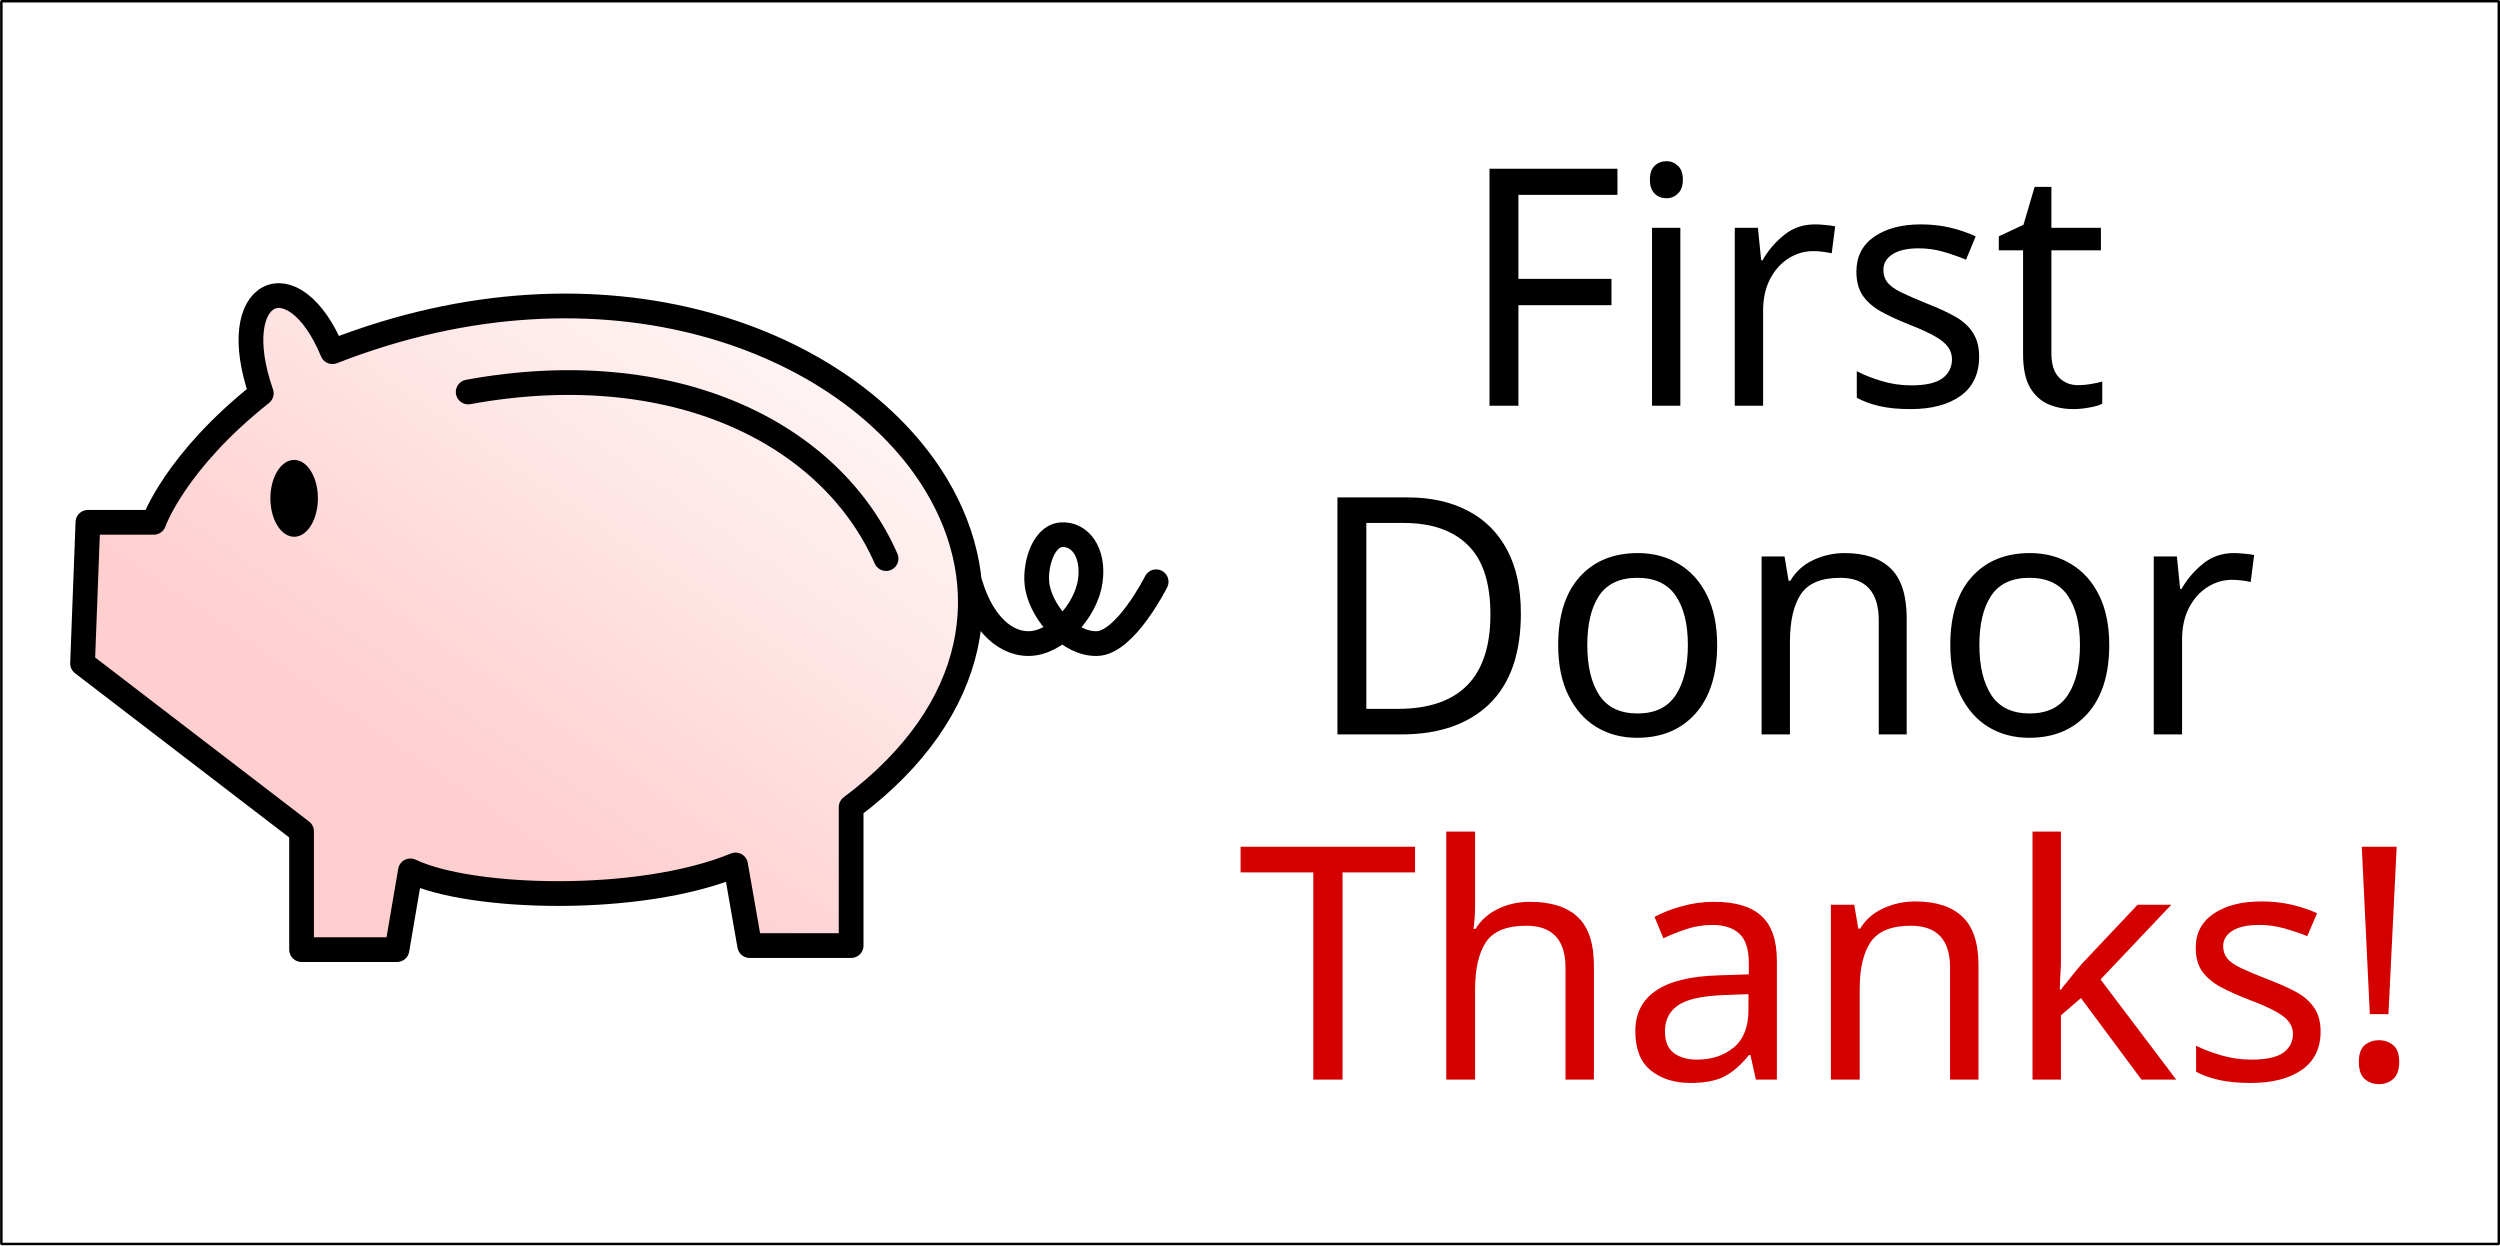
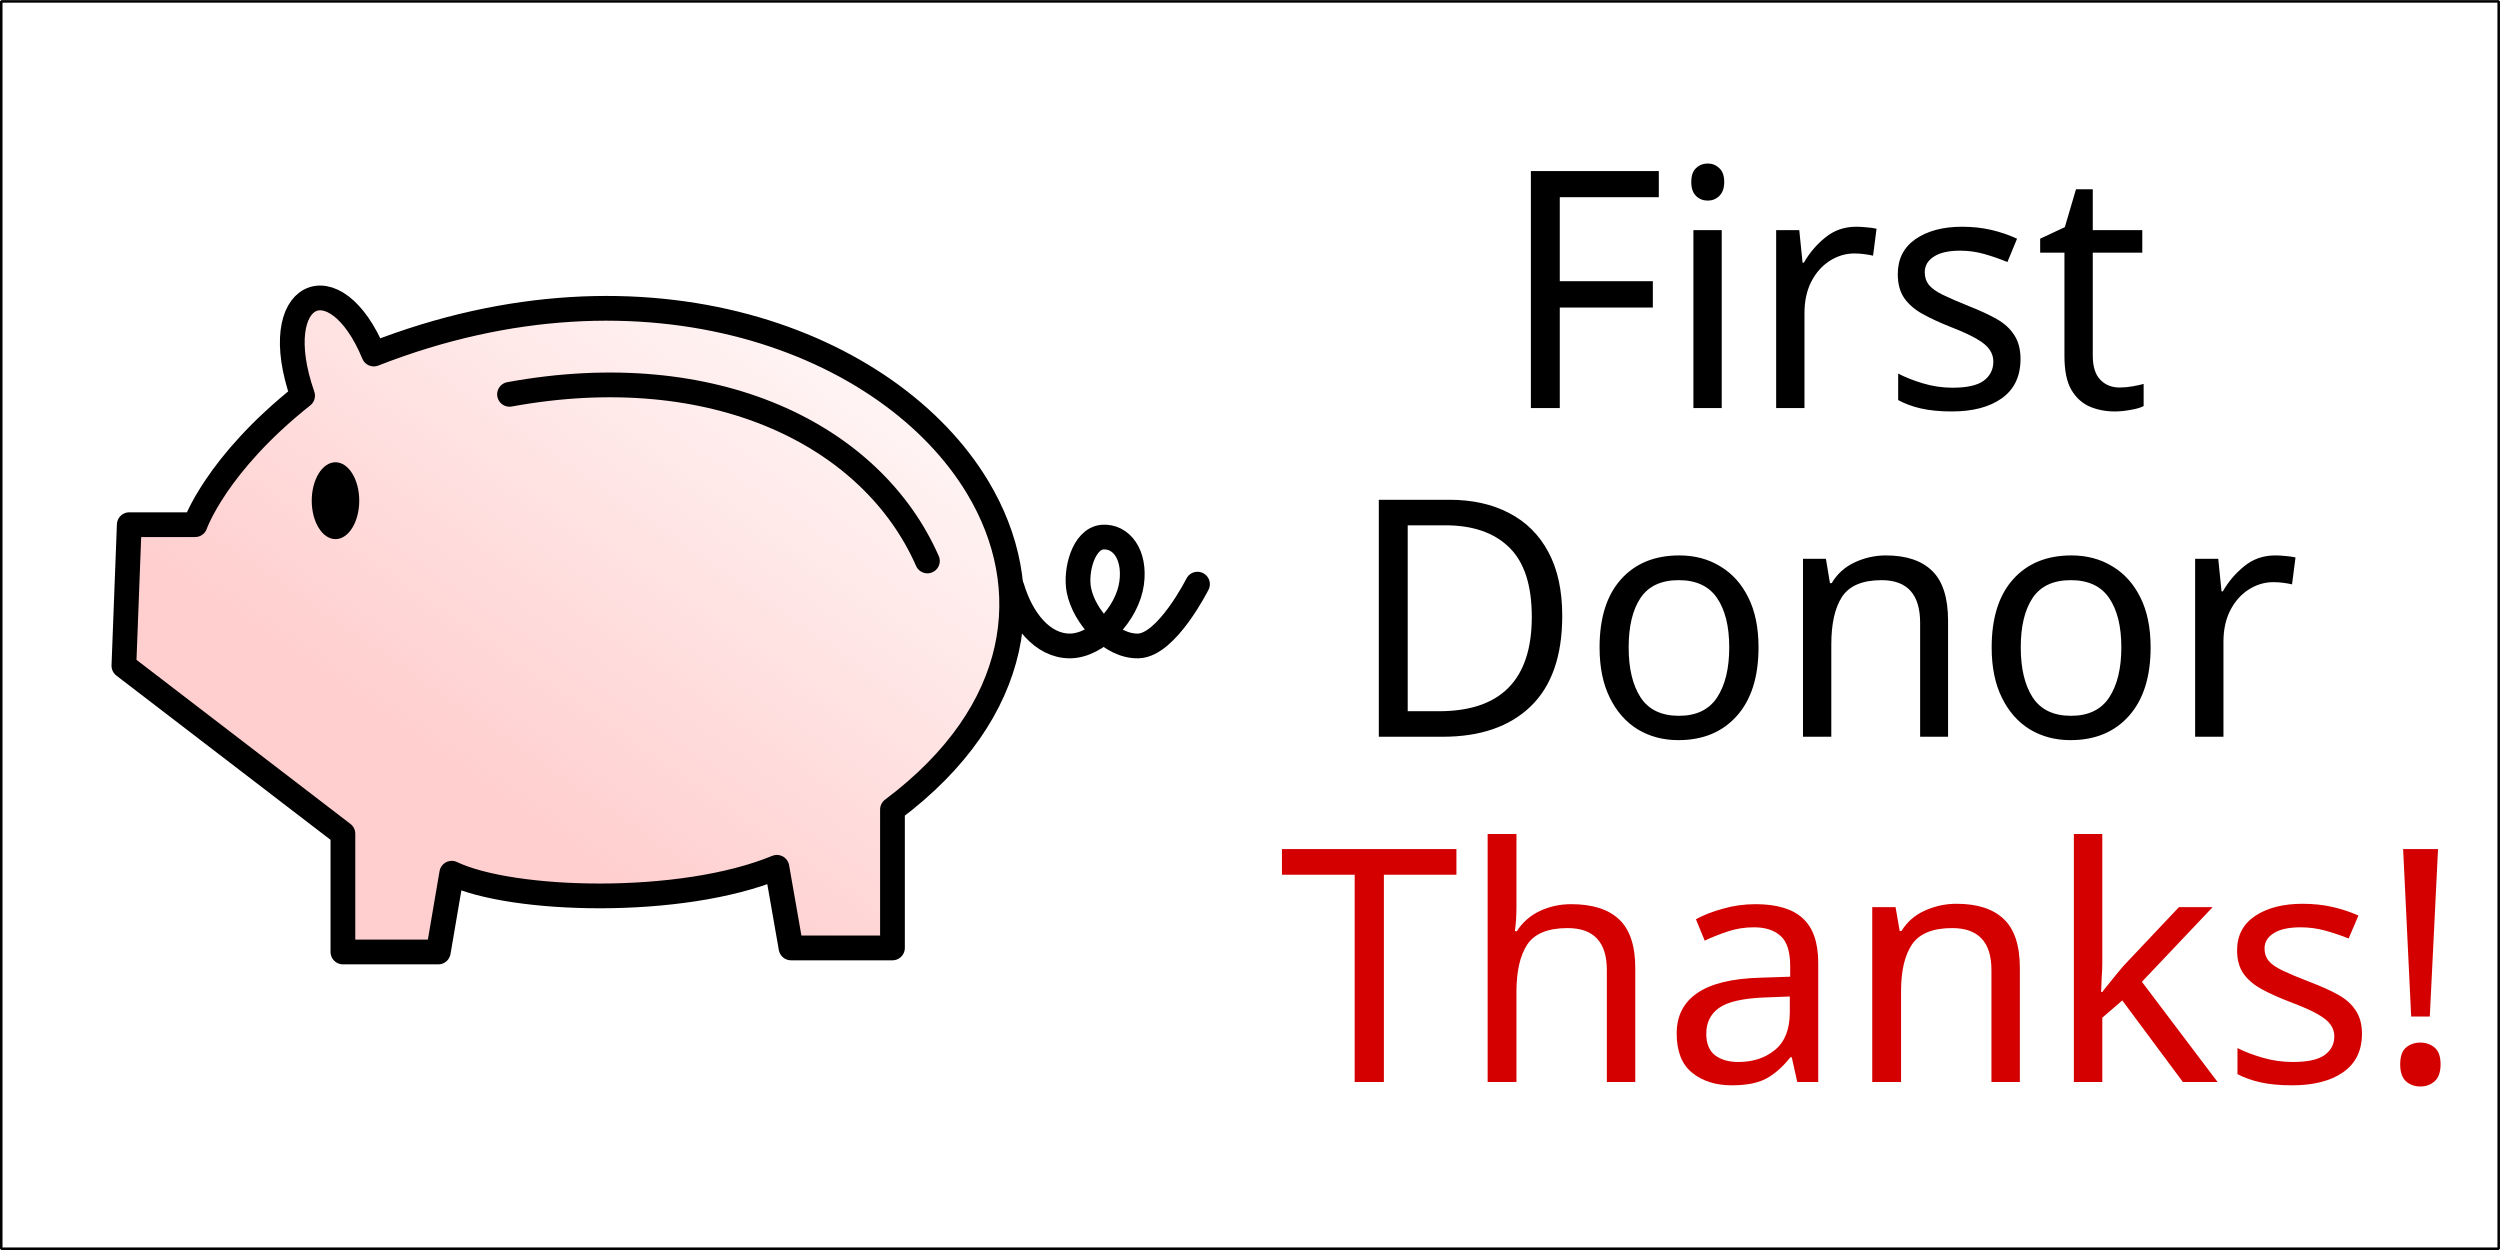
- <svg xmlns="http://www.w3.org/2000/svg" xmlns:xlink="http://www.w3.org/1999/xlink" width="199.25" height="99.25">
+ <svg xmlns="http://www.w3.org/2000/svg" xmlns:xlink="http://www.w3.org/1999/xlink" width="100" height="50">
  <defs>
    <linearGradient id="a">
      <stop offset="0" stop-color="#ffcfcf" />
      <stop offset="1" stop-color="#ffcfcf" stop-opacity="0" />
    </linearGradient>
    <linearGradient xlink:href="#a" id="b" x1="220.078" y1="508.795" x2="447.544" y2="178.969" gradientUnits="userSpaceOnUse" />
  </defs>
-   <path fill="none" stroke="#000" stroke-width=".2" stroke-linecap="round" stroke-linejoin="bevel" stroke-miterlimit="31.7" d="M.108.097h199.048v99.048H.108z" />
-   <text style="line-height:0%;-inkscape-font-specification:Ubuntu" x="122.329" y="21.468" font-weight="400" font-family="Ubuntu" letter-spacing="0" word-spacing="0" fill-opacity="0" />
-   <g transform="translate(1.332 -11.167) scale(.14087)">
-     <path d="M40.291 374.782h37.25s11.797-34.081 60.817-72.98c-20.622-59.15 18.276-76.756 40.29-23.566 154.306-60.396 292.307-6.676 341.648 75.428 34.035 56.635 25.883 126.776-48.207 182.283v78.301h-57.396l-7.982-45.613c-54.311 22.422-149.913 19.612-183.97 3.348l-7.602 44.546h-53.975V549.63L37.25 454.604z" stroke-linejoin="round" stroke-width="14" stroke="#000" fill="url(#b)" />
+   <path stroke-miterlimit="31.7" d="M.05.056h99.898V49.95H.05z" fill="none" stroke="#000" stroke-width=".101" stroke-linecap="round" stroke-linejoin="bevel" />
+   <g transform="matrix(.0707 0 0 .0707 2.322 -5.51)">
+     <path d="M40.291 374.782h37.25s11.797-34.081 60.817-72.98c-20.622-59.15 18.276-76.756 40.29-23.566 154.306-60.396 292.307-6.676 341.648 75.428 34.035 56.635 25.883 126.776-48.207 182.283v78.301h-57.396l-7.982-45.613c-54.311 22.422-149.913 19.612-183.97 3.348l-7.602 44.546h-53.975V549.63L37.25 454.604z" fill="url(#b)" stroke="#000" stroke-width="14" stroke-linejoin="round" />
    <path d="M255.43 301.042c115.926-21.219 205.093 23.034 236.425 94.266" fill="none" stroke="#000" stroke-width="14" stroke-linecap="round" stroke-linejoin="round" />
    <ellipse ry="21.744" rx="13.439" cy="361.213" cx="156.964" />
    <path d="M539.748 410.322c5.317 17.886 17.058 33.07 32.689 33.07 15.63 0 32.647-18.425 34.97-35.54 2.233-16.47-6.122-26.745-16.345-26.038-10.948.758-15.648 19.269-13.494 30.029 3.017 15.073 18.272 31.965 33.64 31.548 16.124-.437 33.448-34.97 33.448-34.97" fill="none" stroke="#000" stroke-width="14" stroke-linecap="round" stroke-linejoin="round" />
  </g>
-   <g font-weight="400" font-family="Ubuntu" letter-spacing="0" word-spacing="0">
-     <text transform="matrix(.9828 0 0 1.0175 -154.313 -178.438)" y="232.895" x="301.582" style="line-height:0%;-inkscape-font-specification:Ubuntu">
+   <g font-weight="400" letter-spacing="0" word-spacing="0" font-family="Ubuntu">
+     <text transform="matrix(.49325 0 0 .51066 -75.792 -89.46)" y="232.895" x="301.582" style="line-height:0%;-inkscape-font-specification:Ubuntu">
      <tspan style="line-height:1.25;text-align:center" y="232.895" x="301.582" font-size="26" text-anchor="middle">Donor</tspan>
    </text>
-     <text y="264.485" x="252.921" style="line-height:0%;-inkscape-font-specification:Ubuntu" transform="translate(-154.313 -178.438)">
+     <text y="264.485" x="252.921" style="line-height:0%;-inkscape-font-specification:Ubuntu" transform="matrix(.50188 0 0 .50188 -75.792 -89.46)">
      <tspan style="line-height:1.25" y="264.485" x="252.921" font-size="26" fill="#d40000">Thanks!</tspan>
    </text>
-     <text transform="matrix(.9828 0 0 1.0175 -154.313 -178.438)" y="207.151" x="301.681" style="line-height:0%;-inkscape-font-specification:Ubuntu">
+     <text transform="matrix(.49325 0 0 .51066 -75.792 -89.46)" y="207.151" x="301.681" style="line-height:0%;-inkscape-font-specification:Ubuntu">
      <tspan style="line-height:1.25;text-align:center" y="207.151" x="301.681" font-size="26" text-anchor="middle">First</tspan>
    </text>
  </g>
</svg>
